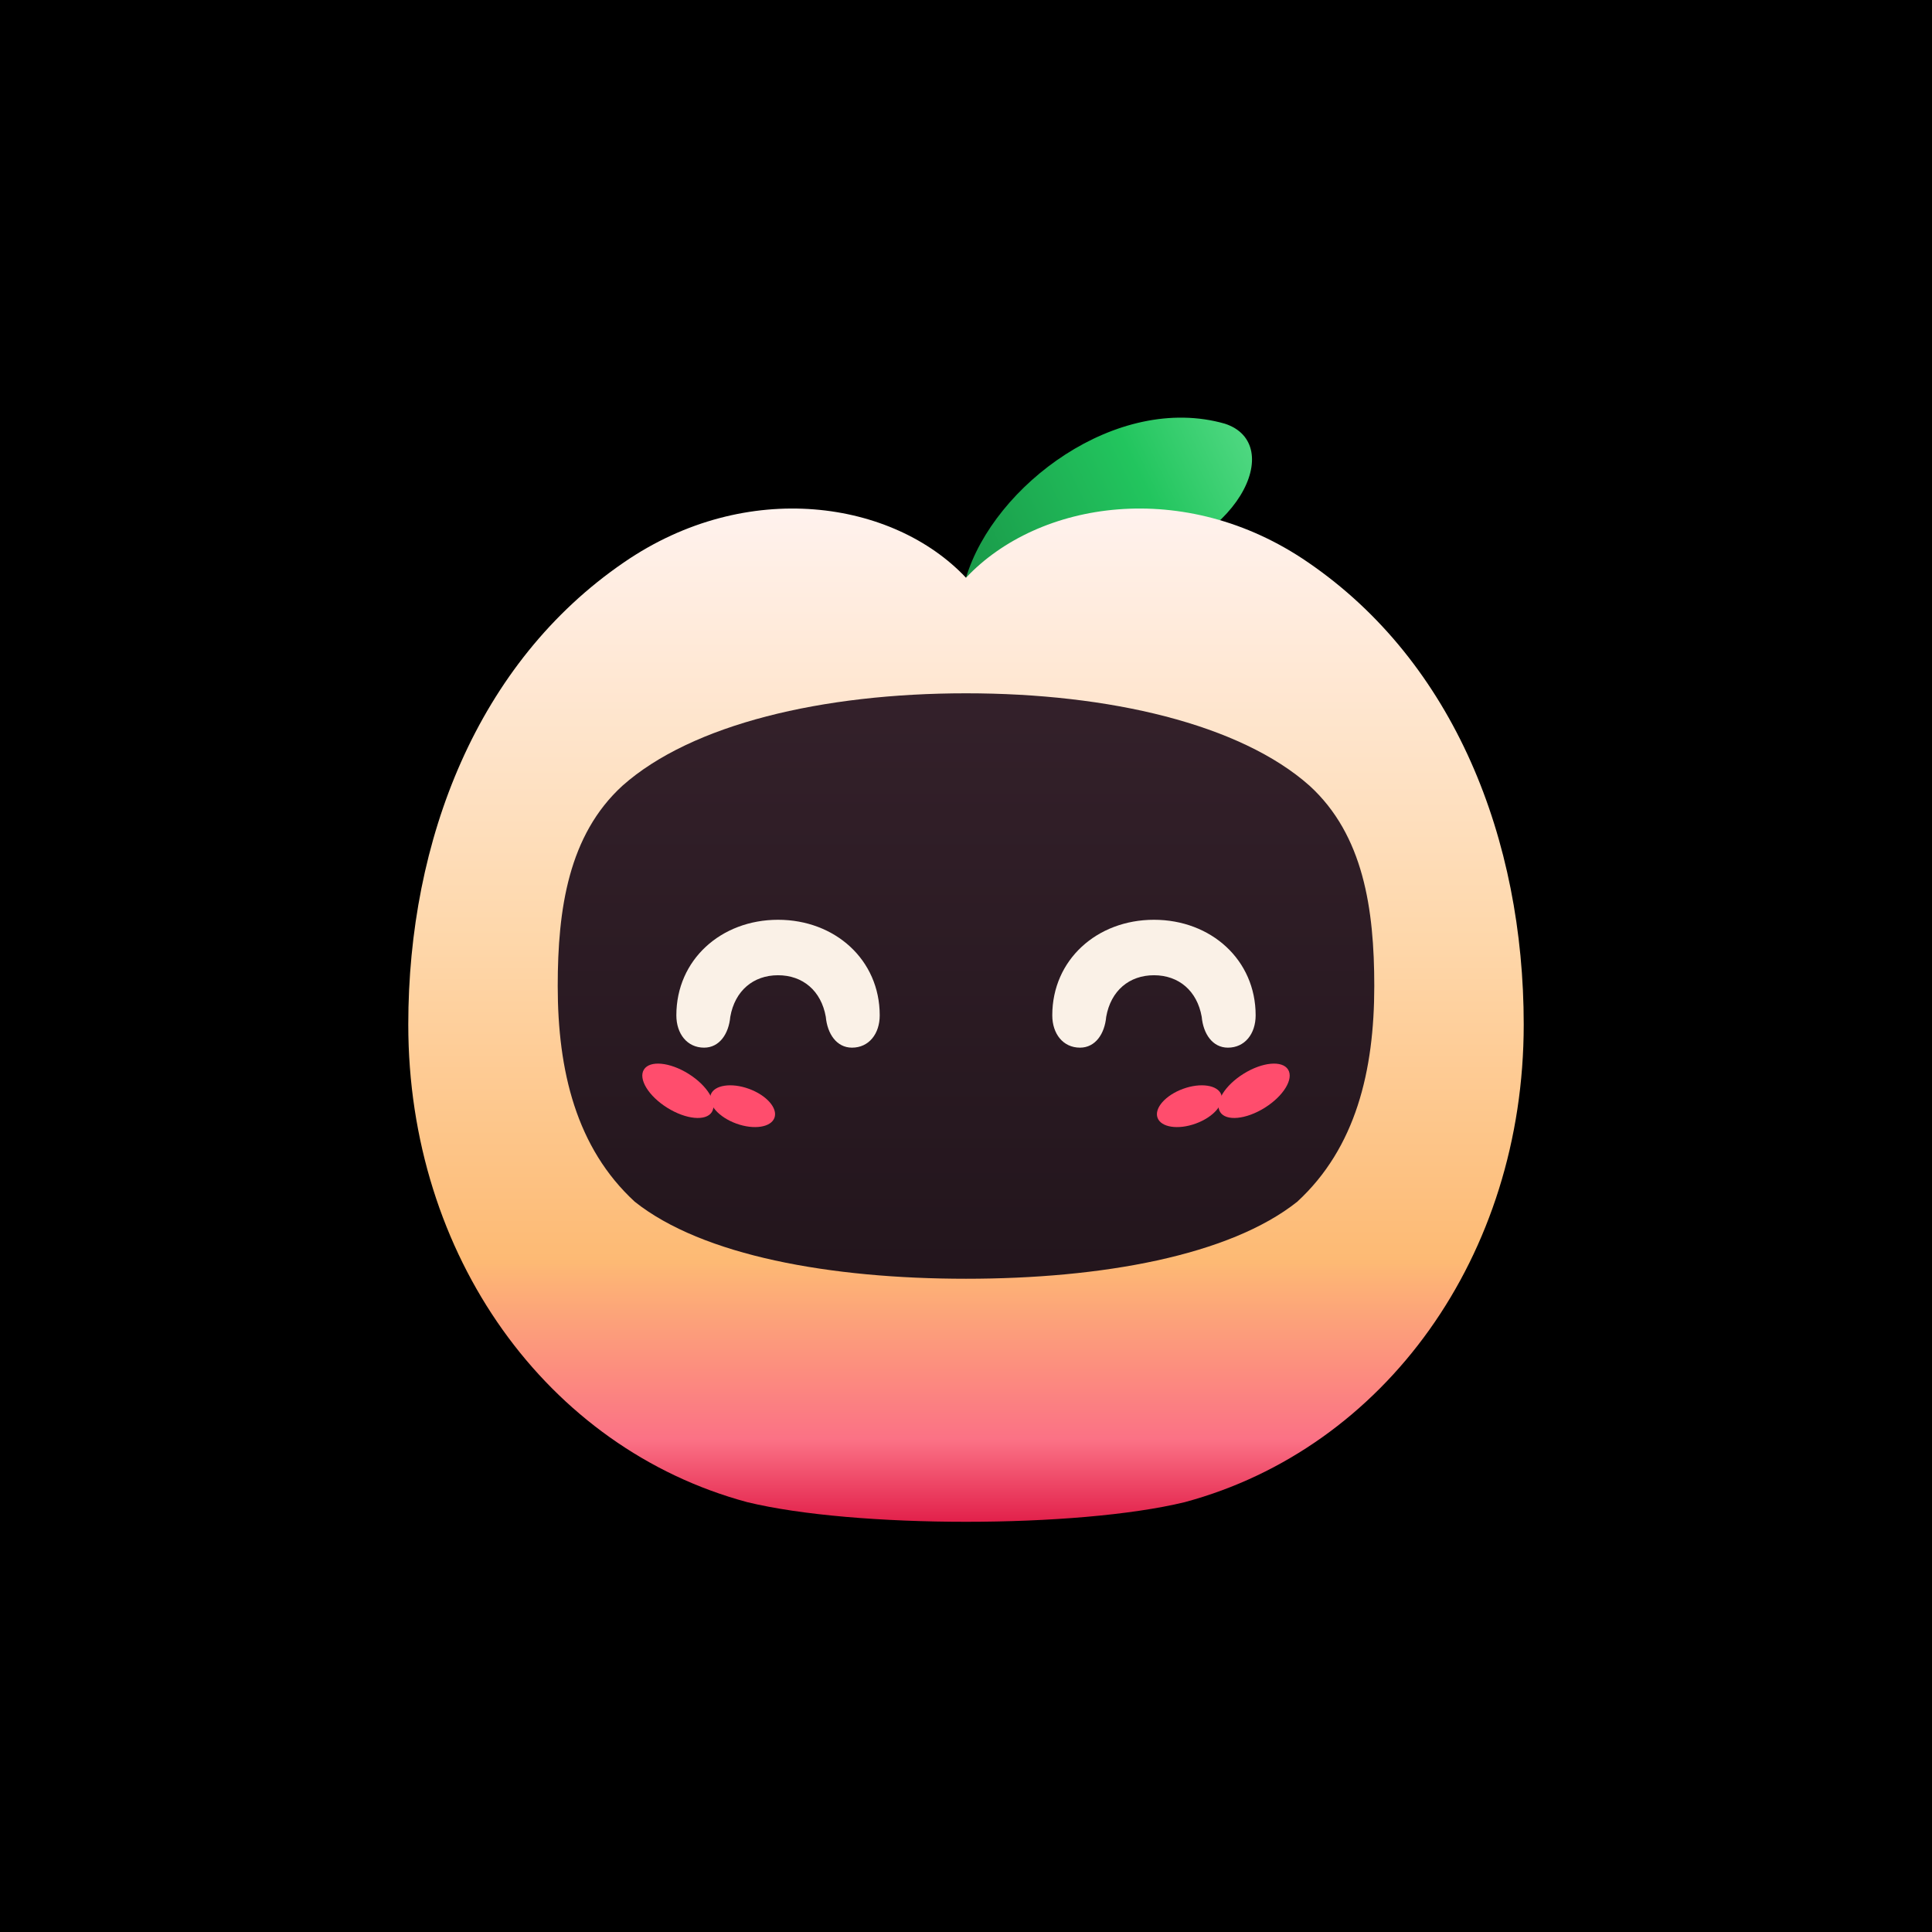
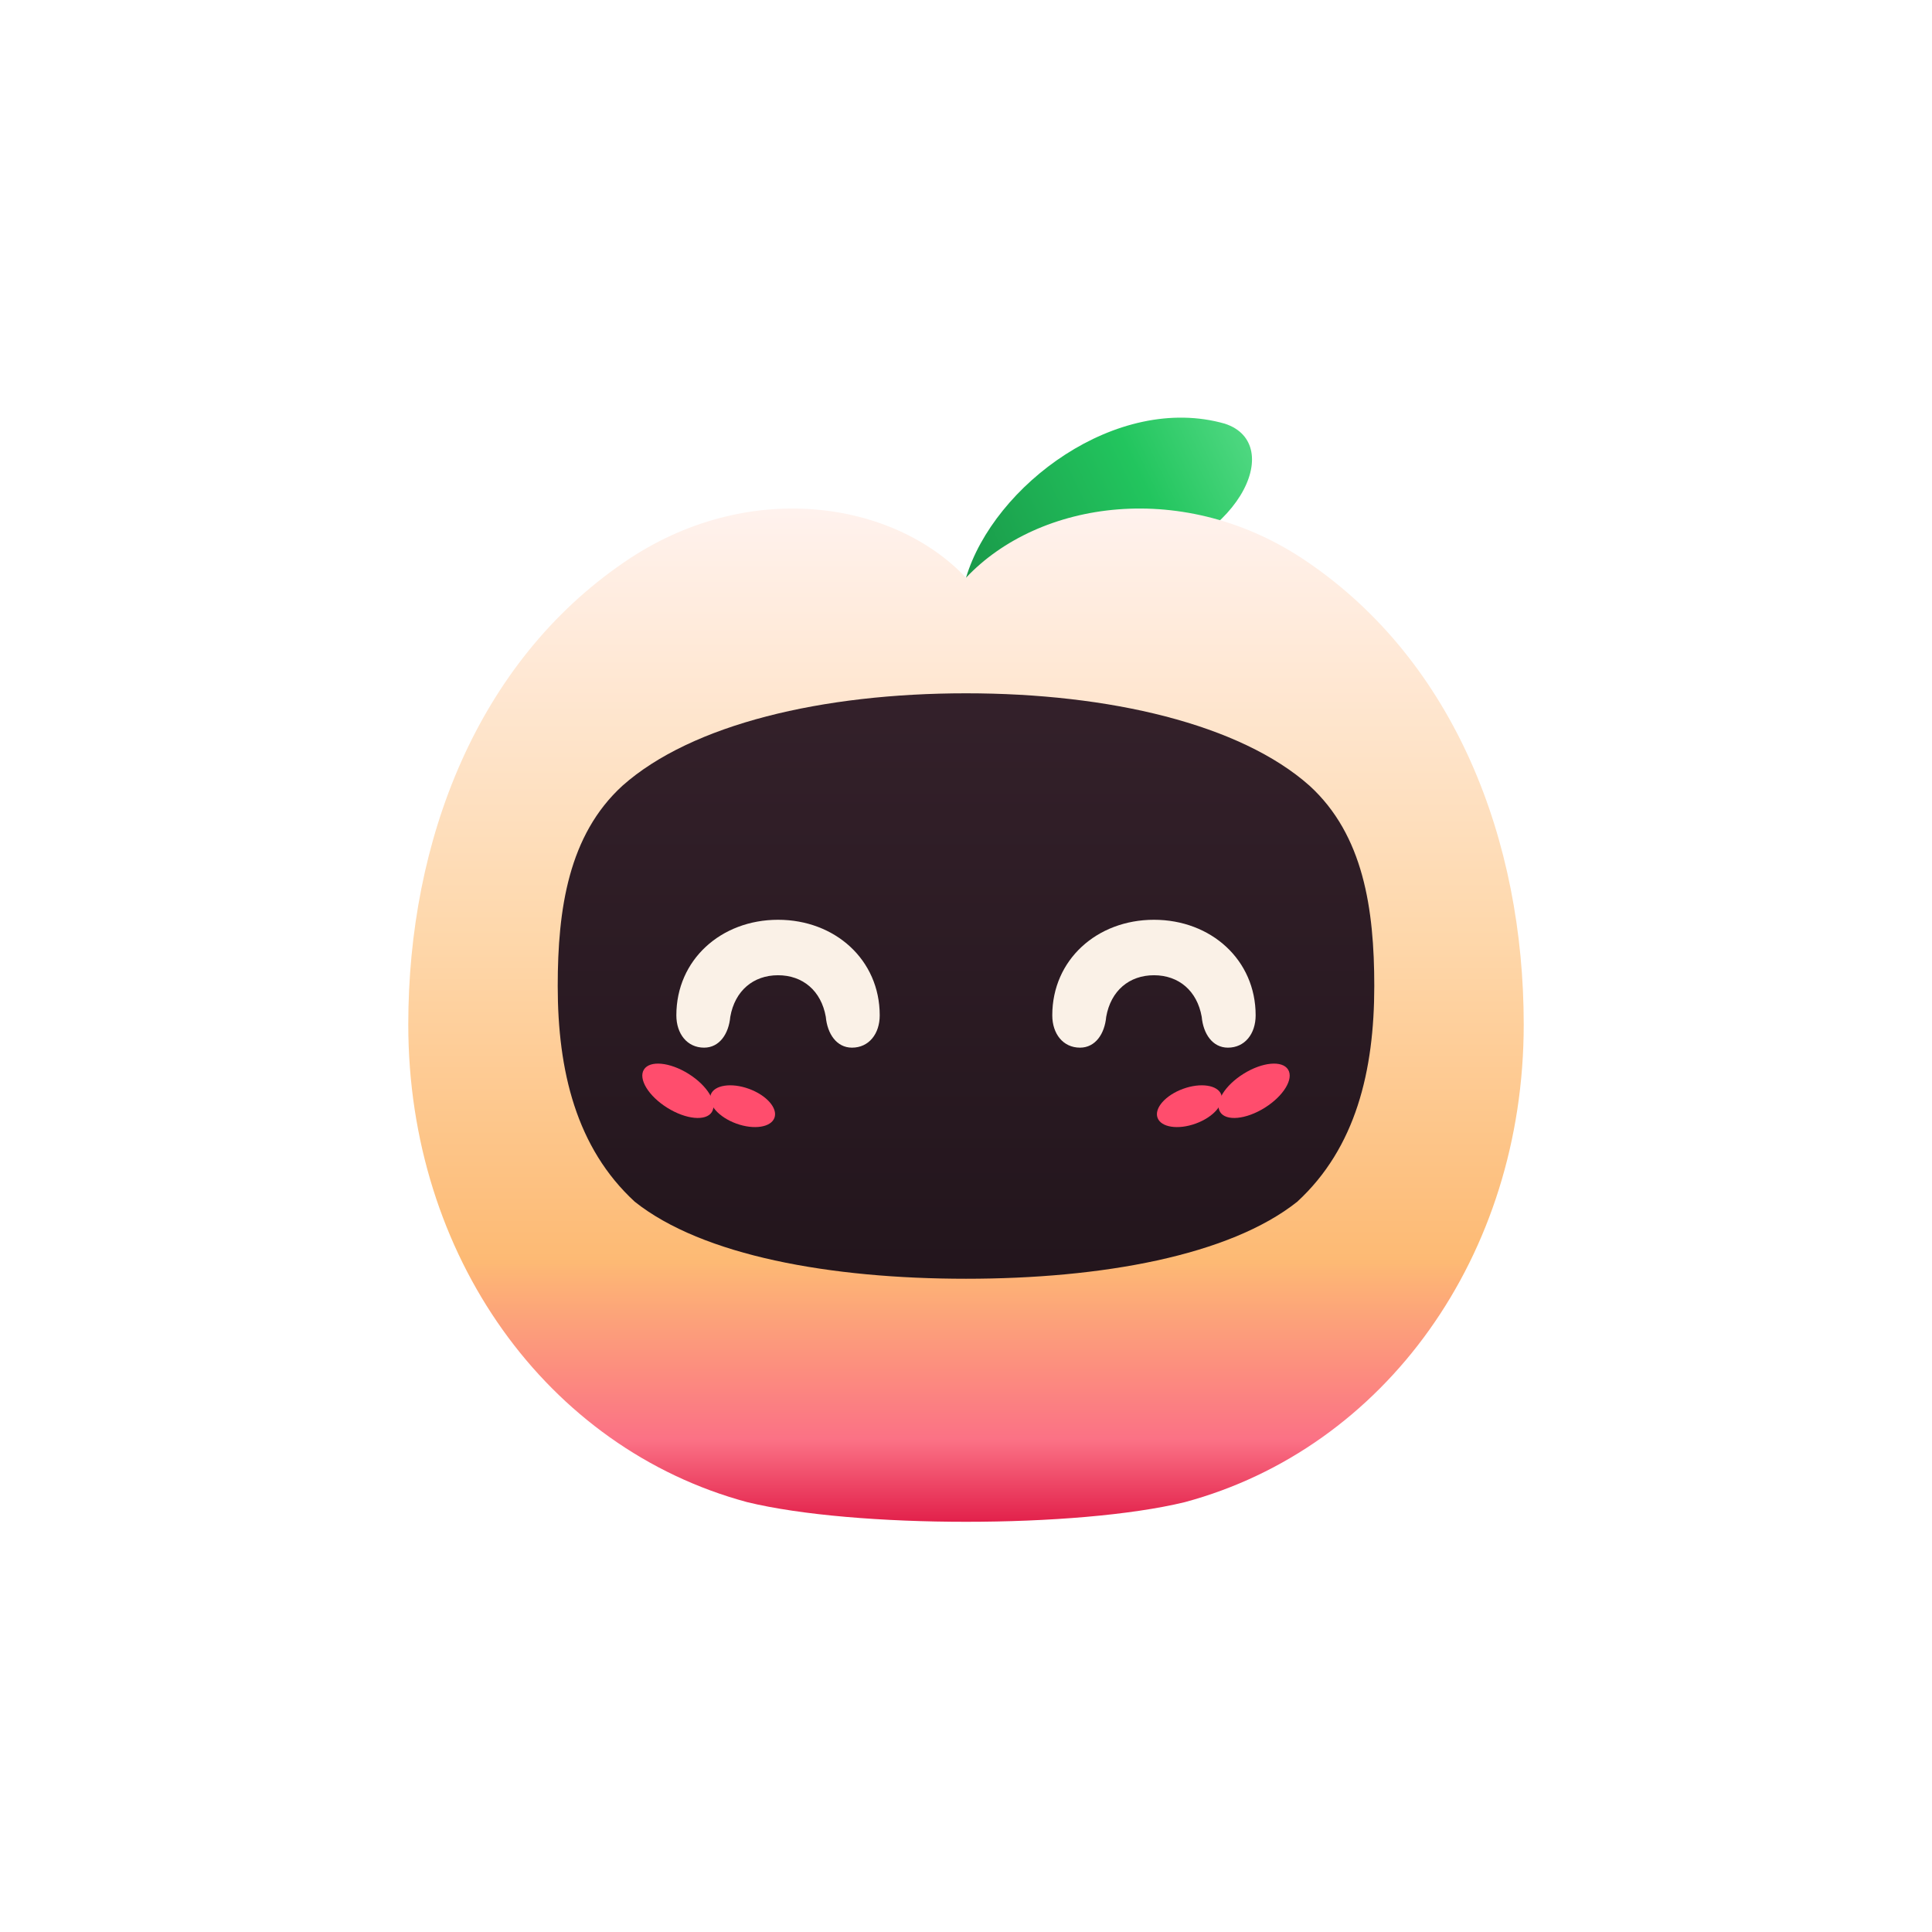
<svg xmlns="http://www.w3.org/2000/svg" id="mochi-char-7" viewBox="0 0 1254 1254" width="100%" height="100%">
  <defs>
    <linearGradient id="sproutGrad-7" x1="550" y1="380" x2="880" y2="220" gradientUnits="userSpaceOnUse">
      <stop offset="0%" stop-color="#15803D" />
      <stop offset="55%" stop-color="#22C55E" />
      <stop offset="100%" stop-color="#86EFAC" />
    </linearGradient>
    <linearGradient id="bodyGrad-7" x1="627" y1="300" x2="627" y2="990" gradientUnits="userSpaceOnUse">
      <stop offset="0%" stop-color="#FFF5F5" />
      <stop offset="45%" stop-color="#FED7AA" />
      <stop offset="75%" stop-color="#FDBA74" />
      <stop offset="92%" stop-color="#FB7185" />
      <stop offset="100%" stop-color="#E11D48" />
    </linearGradient>
    <linearGradient id="visorGrad-7" x1="627" y1="400" x2="627" y2="860" gradientUnits="userSpaceOnUse">
      <stop offset="0%" stop-color="#36222C" />
      <stop offset="100%" stop-color="#21141B" />
    </linearGradient>
    <style>
      #mochi-char-7 .body-part {
        transform-origin: 627px 985px;
        animation: breathe-7 4.6s cubic-bezier(0.45, 0.05, 0.55, 0.95) -2.59s infinite;
      }
      @keyframes breathe-7 {
        0%, 100% { transform: scale(1, 1) translateY(0px); }
        22% { transform: scale(1.018, 0.982) translateY(3px); }
        52% { transform: scale(0.982, 1.028) translateY(-10px); }
        70% { transform: scale(0.988, 1.020) translateY(-7px); }
        86% { transform: scale(1.010, 0.990) translateY(1.5px); }
      }
      #mochi-char-7 .sprout-part {
        transform-origin: 627px 375px;
        animation: sprout-7 4.6s ease-in-out -2.59s infinite;
      }
      @keyframes sprout-7 {
        0%, 100% { transform: rotate(0deg) translateY(0px); }
        25% { transform: rotate(-3.5deg) translateY(2px); }
        55% { transform: rotate(4.5deg) translateY(-9px); }
        80% { transform: rotate(-2deg) translateY(1px); }
      }
      #mochi-char-7 .visor-part {
        transform-origin: 627px 615px;
        animation: visor-7 4.6s cubic-bezier(0.45, 0.05, 0.55, 0.95) -2.59s infinite;
      }
      @keyframes visor-7 {
        0%, 100% { transform: translateY(0px) scale(1); }
        22% { transform: translateY(2px) scale(1.004, 0.996); }
        52% { transform: translateY(-8px) scale(0.996, 1.006); }
        86% { transform: translateY(1px); }
      }
      #mochi-char-7 .face-part {
        transform-origin: 627px 615px;
        animation: glance-7 11.5s ease-in-out -2.59s infinite;
      }
      @keyframes glance-7 {
        0%, 25%, 100% { transform: translate(0px, 0px); }
        30%, 44% { transform: translate(-5px, -3px); }
        48%, 68% { transform: translate(0px, 0px); }
        73%, 86% { transform: translate(5px, -3px); }
      }
      #mochi-char-7 .eye {
        transform-box: fill-box;
        transform-origin: center 65%;
        animation: blink-7 6.4s -2.59s infinite;
      }
      @keyframes blink-7 {
        0%, 68%, 74%, 100% { transform: scaleY(1); }
        71% { transform: scaleY(0.08) translateY(6px); }
      }
    </style>
  </defs>
-   <rect width="1254" height="1254" fill="#000000" />
  <g>
    <g class="sprout-part">
      <path d="M 627 375 C 645 315, 725 255, 795 275 C 835 288, 805 355, 725 370 C 680 378, 645 380, 627 375 Z" fill="url(#sproutGrad-7)" />
    </g>
    <g class="body-part">
      <path d="M 627 375 C 580 325, 485 310, 405 365 C 310 430, 265 545, 265 665 C 265 815, 355 940, 485 975 C 555 992, 699 992, 769 975 C 899 940, 989 815, 989 665 C 989 545, 944 430, 849 365 C 769 310, 674 325, 627 375 Z" fill="url(#bodyGrad-7)" />
    </g>
    <path class="visor-part" d="M 627 450 C 720 450, 805 470, 850 510 C 885 542, 892 590, 892 640 C 892 695, 880 745, 842 780 C 798 815, 715 830, 627 830 C 539 830, 456 815, 412 780 C 374 745, 362 695, 362 640 C 362 590, 369 542, 404 510 C 449 470, 534 450, 627 450 Z" fill="url(#visorGrad-7)" />
    <g class="face-part">
      <g fill="#FAF1E7">
        <g transform="translate(0, 25)">
          <path class="eye" d="M 457 655 C 446 655, 439 646, 439 634 C 439 598, 468 572, 505 572 C 542 572, 571 598, 571 634 C 571 646, 564 655, 553 655 C 543 655, 537 646, 536 635 C 533 618, 521 608, 505 608 C 489 608, 477 618, 474 635 C 473 646, 467 655, 457 655 Z" />
          <path class="eye" d="M 797 655 C 808 655, 815 646, 815 634 C 815 598, 786 572, 749 572 C 712 572, 683 598, 683 634 C 683 646, 690 655, 701 655 C 711 655, 717 646, 718 635 C 721 618, 733 608, 749 608 C 765 608, 777 618, 780 635 C 781 646, 787 655, 797 655 Z" />
        </g>
      </g>
      <g fill="#FF4D6D">
        <ellipse cx="440" cy="708" rx="26" ry="13" transform="rotate(32 440 708)" />
        <ellipse cx="482" cy="718" rx="22" ry="12" transform="rotate(20 482 718)" />
        <ellipse cx="814" cy="708" rx="26" ry="13" transform="rotate(-32 814 708)" />
        <ellipse cx="772" cy="718" rx="22" ry="12" transform="rotate(-20 772 718)" />
      </g>
    </g>
  </g>
</svg>
